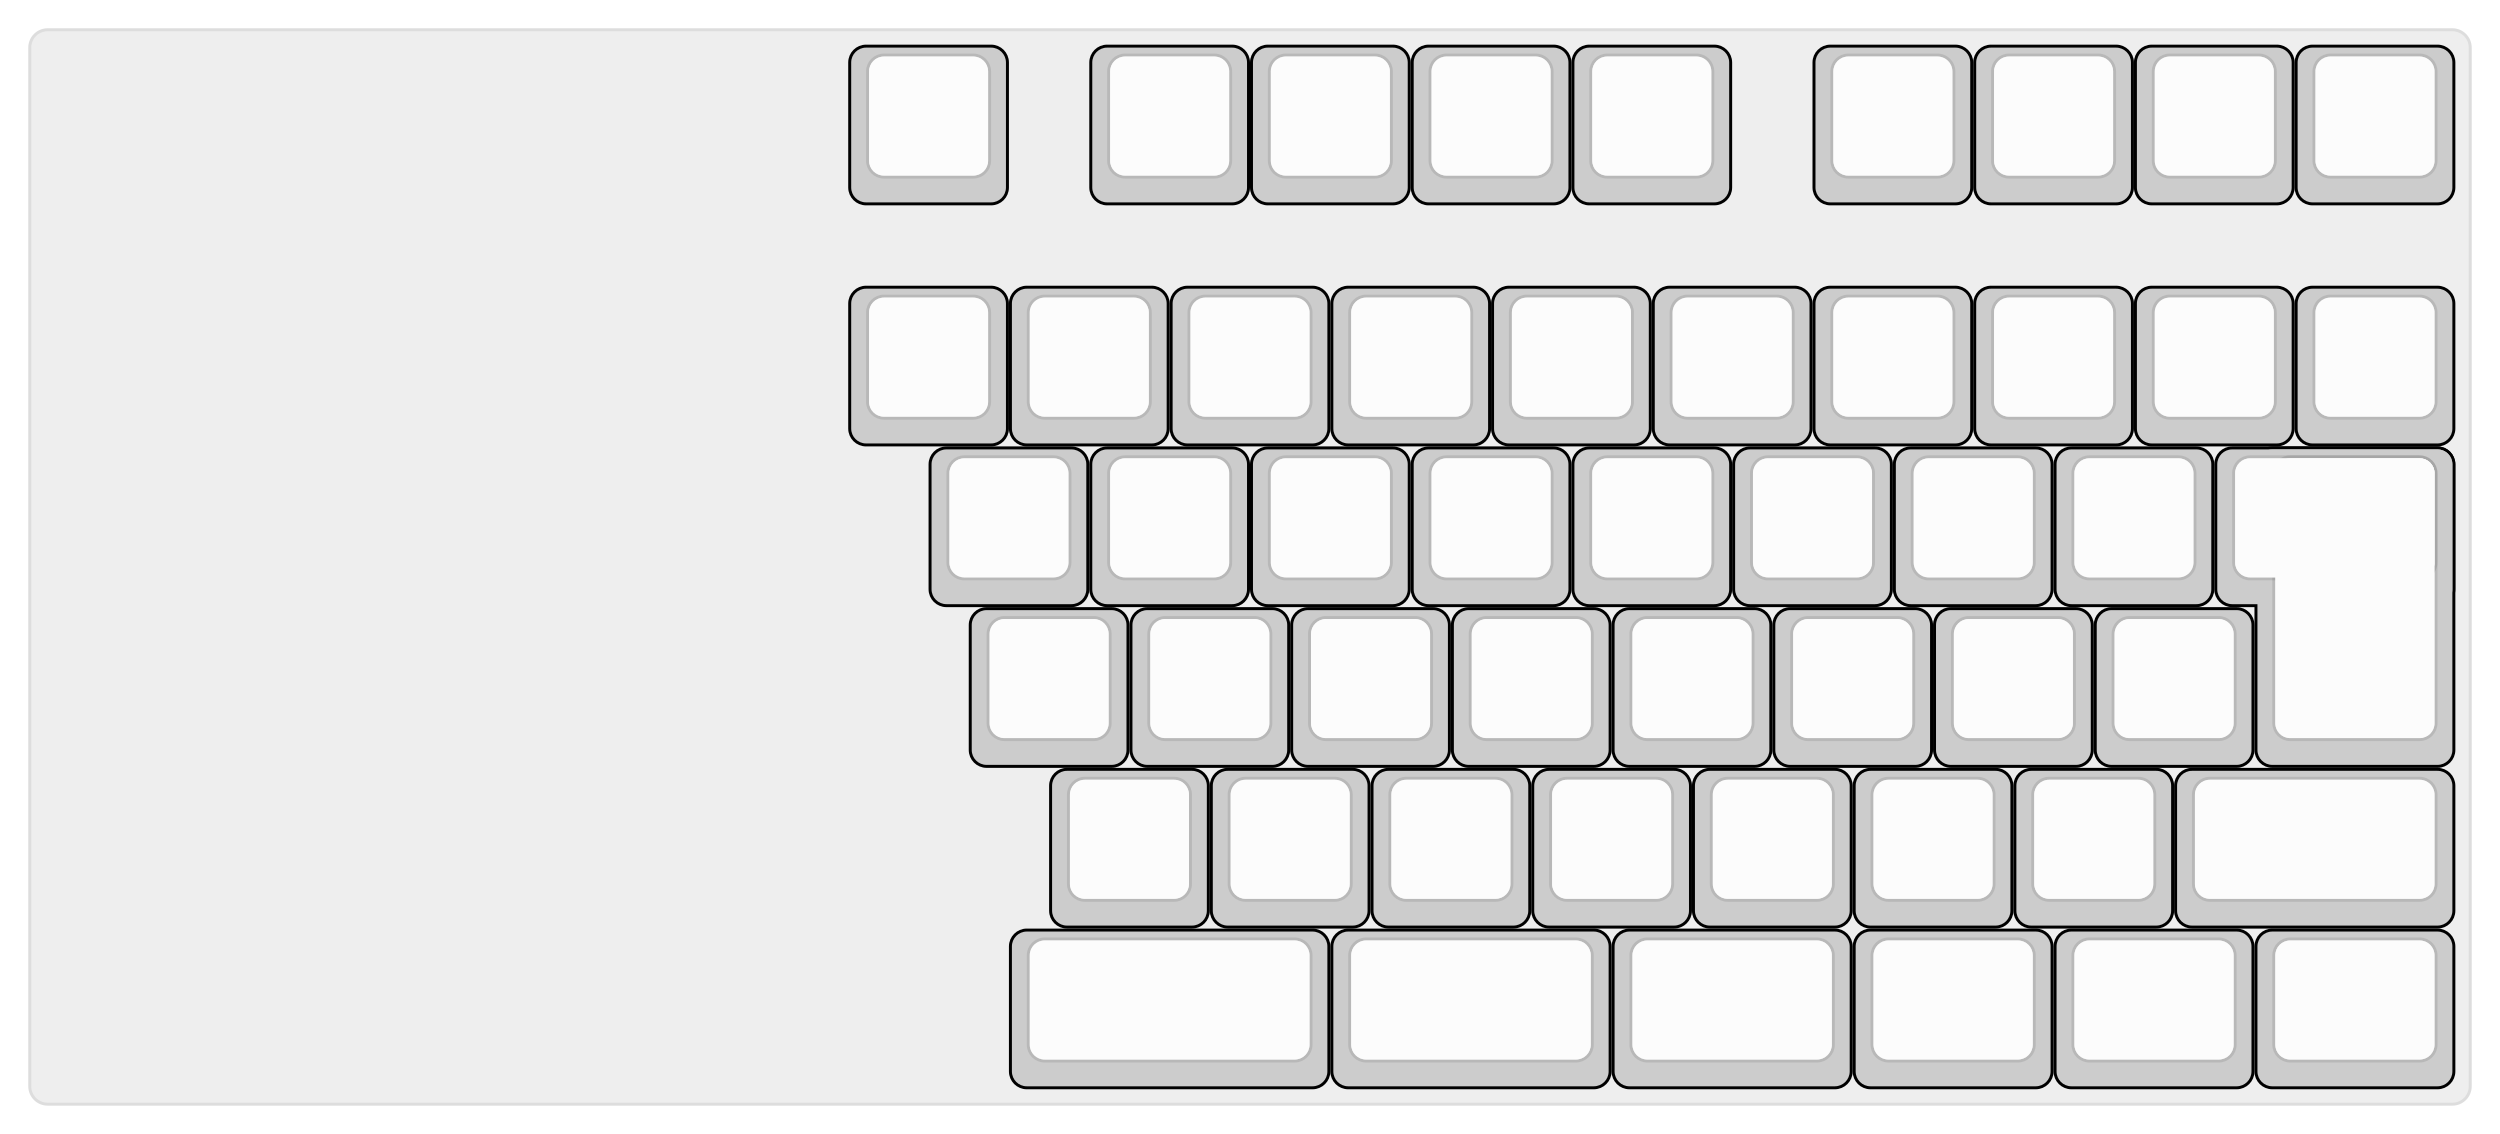
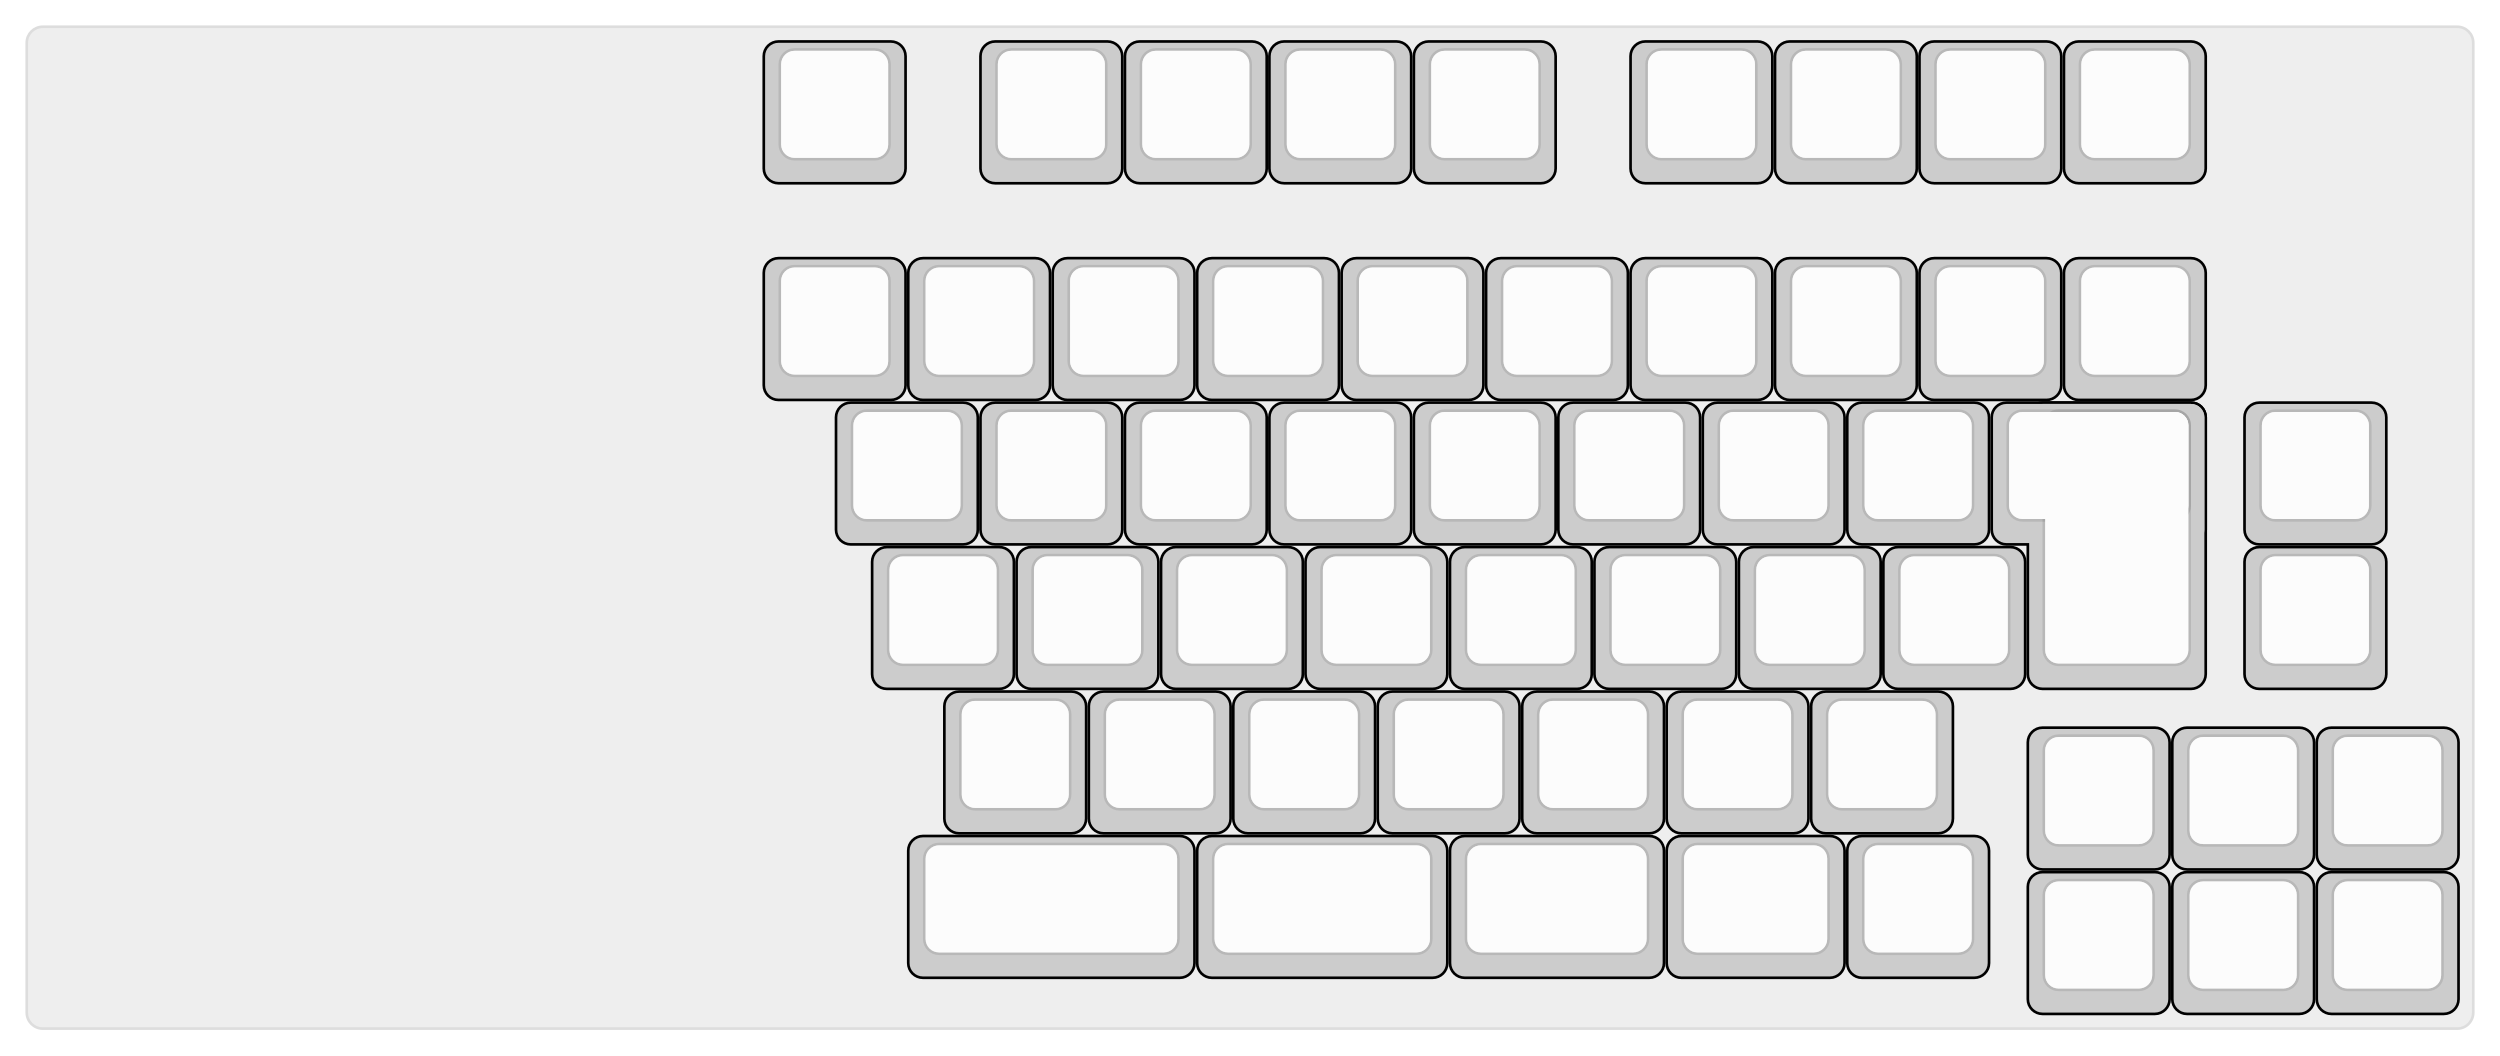
- <svg xmlns="http://www.w3.org/2000/svg" xmlns:xlink="http://www.w3.org/1999/xlink" width="840px" height="381px" viewBox="0 0 840 381">
+ <svg xmlns="http://www.w3.org/2000/svg" xmlns:xlink="http://www.w3.org/1999/xlink" width="934.5px" height="394.5px" viewBox="0 0 934.5 394.5">
  <style type="text/css">
    .keycap .border { stroke: black; stroke-width: 2; }
    .keycap .inner.border { stroke: rgba(0,0,0,.1); }
    </style>
  <defs>
    <linearGradient id="DCS">
      <stop offset="0%" stop-color="black" stop-opacity="0" />
      <stop offset="40%" stop-color="black" stop-opacity="0.1" />
      <stop offset="60%" stop-color="black" stop-opacity="0.1" />
      <stop offset="100%" stop-color="black" stop-opacity="0" />
    </linearGradient>
    <linearGradient id="SPACE" x1="0%" x2="0%" y1="0%" y2="100%">
      <stop offset="0%" stop-color="black" stop-opacity="0.1" />
      <stop offset="20%" stop-color="black" stop-opacity="0.0" />
      <stop offset="40%" stop-color="black" stop-opacity="0.0" />
      <stop offset="100%" stop-color="black" stop-opacity="0.1" />
    </linearGradient>
    <radialGradient id="DSA">
      <stop offset="0%" stop-color="black" stop-opacity="0.1" />
      <stop offset="10%" stop-color="black" stop-opacity="0.1" />
      <stop offset="100%" stop-color="black" stop-opacity="0" />
    </radialGradient>
    <radialGradient id="SA" xlink:href="#DSA" />
  </defs>
  <g transform="translate(10,10)">
-     <rect width="820" height="361" stroke="#ddd" stroke-width="1" fill="#eeeeee" rx="6" />
+     <rect width="914.5" height="374.5" stroke="#ddd" stroke-width="1" fill="#eeeeee" rx="6" />
    <g transform="translate(5,5)">
      <g class="  keycap">
        <rect x="271" y="1" width="52" height="52" rx="5" fill="#cccccc" class="outer border" />
        <rect x="271" y="1" width="52" height="52" rx="5" fill="#cccccc" />
        <rect x="277" y="4" width="40" height="40" rx="5" fill="#fcfcfc" class="inner border" />
        <rect x="277" y="4" width="40" height="40" rx="5" fill="#fcfcfc" />
      </g>
      <g class="  keycap">
        <rect x="352" y="1" width="52" height="52" rx="5" fill="#cccccc" class="outer border" />
        <rect x="352" y="1" width="52" height="52" rx="5" fill="#cccccc" />
        <rect x="358" y="4" width="40" height="40" rx="5" fill="#fcfcfc" class="inner border" />
        <rect x="358" y="4" width="40" height="40" rx="5" fill="#fcfcfc" />
      </g>
      <g class="  keycap">
        <rect x="406" y="1" width="52" height="52" rx="5" fill="#cccccc" class="outer border" />
        <rect x="406" y="1" width="52" height="52" rx="5" fill="#cccccc" />
        <rect x="412" y="4" width="40" height="40" rx="5" fill="#fcfcfc" class="inner border" />
        <rect x="412" y="4" width="40" height="40" rx="5" fill="#fcfcfc" />
      </g>
      <g class="  keycap">
        <rect x="460" y="1" width="52" height="52" rx="5" fill="#cccccc" class="outer border" />
        <rect x="460" y="1" width="52" height="52" rx="5" fill="#cccccc" />
        <rect x="466" y="4" width="40" height="40" rx="5" fill="#fcfcfc" class="inner border" />
        <rect x="466" y="4" width="40" height="40" rx="5" fill="#fcfcfc" />
      </g>
      <g class="  keycap">
        <rect x="514" y="1" width="52" height="52" rx="5" fill="#cccccc" class="outer border" />
        <rect x="514" y="1" width="52" height="52" rx="5" fill="#cccccc" />
        <rect x="520" y="4" width="40" height="40" rx="5" fill="#fcfcfc" class="inner border" />
        <rect x="520" y="4" width="40" height="40" rx="5" fill="#fcfcfc" />
      </g>
      <g class="  keycap">
        <rect x="595" y="1" width="52" height="52" rx="5" fill="#cccccc" class="outer border" />
        <rect x="595" y="1" width="52" height="52" rx="5" fill="#cccccc" />
        <rect x="601" y="4" width="40" height="40" rx="5" fill="#fcfcfc" class="inner border" />
        <rect x="601" y="4" width="40" height="40" rx="5" fill="#fcfcfc" />
      </g>
      <g class="  keycap">
        <rect x="649" y="1" width="52" height="52" rx="5" fill="#cccccc" class="outer border" />
        <rect x="649" y="1" width="52" height="52" rx="5" fill="#cccccc" />
        <rect x="655" y="4" width="40" height="40" rx="5" fill="#fcfcfc" class="inner border" />
        <rect x="655" y="4" width="40" height="40" rx="5" fill="#fcfcfc" />
      </g>
      <g class="  keycap">
        <rect x="703" y="1" width="52" height="52" rx="5" fill="#cccccc" class="outer border" />
        <rect x="703" y="1" width="52" height="52" rx="5" fill="#cccccc" />
        <rect x="709" y="4" width="40" height="40" rx="5" fill="#fcfcfc" class="inner border" />
        <rect x="709" y="4" width="40" height="40" rx="5" fill="#fcfcfc" />
      </g>
      <g class="  keycap">
        <rect x="757" y="1" width="52" height="52" rx="5" fill="#cccccc" class="outer border" />
        <rect x="757" y="1" width="52" height="52" rx="5" fill="#cccccc" />
        <rect x="763" y="4" width="40" height="40" rx="5" fill="#fcfcfc" class="inner border" />
        <rect x="763" y="4" width="40" height="40" rx="5" fill="#fcfcfc" />
      </g>
      <g class="  keycap">
        <rect x="271" y="82" width="52" height="52" rx="5" fill="#cccccc" class="outer border" />
        <rect x="271" y="82" width="52" height="52" rx="5" fill="#cccccc" />
        <rect x="277" y="85" width="40" height="40" rx="5" fill="#fcfcfc" class="inner border" />
        <rect x="277" y="85" width="40" height="40" rx="5" fill="#fcfcfc" />
      </g>
      <g class="  keycap">
        <rect x="325" y="82" width="52" height="52" rx="5" fill="#cccccc" class="outer border" />
        <rect x="325" y="82" width="52" height="52" rx="5" fill="#cccccc" />
        <rect x="331" y="85" width="40" height="40" rx="5" fill="#fcfcfc" class="inner border" />
        <rect x="331" y="85" width="40" height="40" rx="5" fill="#fcfcfc" />
      </g>
      <g class="  keycap">
        <rect x="379" y="82" width="52" height="52" rx="5" fill="#cccccc" class="outer border" />
        <rect x="379" y="82" width="52" height="52" rx="5" fill="#cccccc" />
        <rect x="385" y="85" width="40" height="40" rx="5" fill="#fcfcfc" class="inner border" />
        <rect x="385" y="85" width="40" height="40" rx="5" fill="#fcfcfc" />
      </g>
      <g class="  keycap">
        <rect x="433" y="82" width="52" height="52" rx="5" fill="#cccccc" class="outer border" />
        <rect x="433" y="82" width="52" height="52" rx="5" fill="#cccccc" />
        <rect x="439" y="85" width="40" height="40" rx="5" fill="#fcfcfc" class="inner border" />
        <rect x="439" y="85" width="40" height="40" rx="5" fill="#fcfcfc" />
      </g>
      <g class="  keycap">
        <rect x="487" y="82" width="52" height="52" rx="5" fill="#cccccc" class="outer border" />
        <rect x="487" y="82" width="52" height="52" rx="5" fill="#cccccc" />
        <rect x="493" y="85" width="40" height="40" rx="5" fill="#fcfcfc" class="inner border" />
        <rect x="493" y="85" width="40" height="40" rx="5" fill="#fcfcfc" />
      </g>
      <g class="  keycap">
        <rect x="541" y="82" width="52" height="52" rx="5" fill="#cccccc" class="outer border" />
        <rect x="541" y="82" width="52" height="52" rx="5" fill="#cccccc" />
        <rect x="547" y="85" width="40" height="40" rx="5" fill="#fcfcfc" class="inner border" />
        <rect x="547" y="85" width="40" height="40" rx="5" fill="#fcfcfc" />
      </g>
      <g class="  keycap">
        <rect x="595" y="82" width="52" height="52" rx="5" fill="#cccccc" class="outer border" />
        <rect x="595" y="82" width="52" height="52" rx="5" fill="#cccccc" />
        <rect x="601" y="85" width="40" height="40" rx="5" fill="#fcfcfc" class="inner border" />
        <rect x="601" y="85" width="40" height="40" rx="5" fill="#fcfcfc" />
      </g>
      <g class="  keycap">
        <rect x="649" y="82" width="52" height="52" rx="5" fill="#cccccc" class="outer border" />
        <rect x="649" y="82" width="52" height="52" rx="5" fill="#cccccc" />
        <rect x="655" y="85" width="40" height="40" rx="5" fill="#fcfcfc" class="inner border" />
        <rect x="655" y="85" width="40" height="40" rx="5" fill="#fcfcfc" />
      </g>
      <g class="  keycap">
        <rect x="703" y="82" width="52" height="52" rx="5" fill="#cccccc" class="outer border" />
        <rect x="703" y="82" width="52" height="52" rx="5" fill="#cccccc" />
        <rect x="709" y="85" width="40" height="40" rx="5" fill="#fcfcfc" class="inner border" />
        <rect x="709" y="85" width="40" height="40" rx="5" fill="#fcfcfc" />
      </g>
      <g class="  keycap">
        <rect x="757" y="82" width="52" height="52" rx="5" fill="#cccccc" class="outer border" />
        <rect x="757" y="82" width="52" height="52" rx="5" fill="#cccccc" />
        <rect x="763" y="85" width="40" height="40" rx="5" fill="#fcfcfc" class="inner border" />
        <rect x="763" y="85" width="40" height="40" rx="5" fill="#fcfcfc" />
      </g>
      <g class="  keycap">
        <rect x="298" y="136" width="52" height="52" rx="5" fill="#cccccc" class="outer border" />
        <rect x="298" y="136" width="52" height="52" rx="5" fill="#cccccc" />
        <rect x="304" y="139" width="40" height="40" rx="5" fill="#fcfcfc" class="inner border" />
        <rect x="304" y="139" width="40" height="40" rx="5" fill="#fcfcfc" />
      </g>
      <g class="  keycap">
        <rect x="352" y="136" width="52" height="52" rx="5" fill="#cccccc" class="outer border" />
        <rect x="352" y="136" width="52" height="52" rx="5" fill="#cccccc" />
        <rect x="358" y="139" width="40" height="40" rx="5" fill="#fcfcfc" class="inner border" />
        <rect x="358" y="139" width="40" height="40" rx="5" fill="#fcfcfc" />
      </g>
      <g class="  keycap">
        <rect x="406" y="136" width="52" height="52" rx="5" fill="#cccccc" class="outer border" />
        <rect x="406" y="136" width="52" height="52" rx="5" fill="#cccccc" />
        <rect x="412" y="139" width="40" height="40" rx="5" fill="#fcfcfc" class="inner border" />
        <rect x="412" y="139" width="40" height="40" rx="5" fill="#fcfcfc" />
      </g>
      <g class="  keycap">
        <rect x="460" y="136" width="52" height="52" rx="5" fill="#cccccc" class="outer border" />
        <rect x="460" y="136" width="52" height="52" rx="5" fill="#cccccc" />
        <rect x="466" y="139" width="40" height="40" rx="5" fill="#fcfcfc" class="inner border" />
        <rect x="466" y="139" width="40" height="40" rx="5" fill="#fcfcfc" />
      </g>
      <g class="  keycap">
        <rect x="514" y="136" width="52" height="52" rx="5" fill="#cccccc" class="outer border" />
        <rect x="514" y="136" width="52" height="52" rx="5" fill="#cccccc" />
        <rect x="520" y="139" width="40" height="40" rx="5" fill="#fcfcfc" class="inner border" />
        <rect x="520" y="139" width="40" height="40" rx="5" fill="#fcfcfc" />
      </g>
      <g class="  keycap">
        <rect x="568" y="136" width="52" height="52" rx="5" fill="#cccccc" class="outer border" />
        <rect x="568" y="136" width="52" height="52" rx="5" fill="#cccccc" />
        <rect x="574" y="139" width="40" height="40" rx="5" fill="#fcfcfc" class="inner border" />
        <rect x="574" y="139" width="40" height="40" rx="5" fill="#fcfcfc" />
      </g>
      <g class="  keycap">
        <rect x="622" y="136" width="52" height="52" rx="5" fill="#cccccc" class="outer border" />
        <rect x="622" y="136" width="52" height="52" rx="5" fill="#cccccc" />
        <rect x="628" y="139" width="40" height="40" rx="5" fill="#fcfcfc" class="inner border" />
        <rect x="628" y="139" width="40" height="40" rx="5" fill="#fcfcfc" />
      </g>
      <g class="  keycap">
        <rect x="676" y="136" width="52" height="52" rx="5" fill="#cccccc" class="outer border" />
        <rect x="676" y="136" width="52" height="52" rx="5" fill="#cccccc" />
        <rect x="682" y="139" width="40" height="40" rx="5" fill="#fcfcfc" class="inner border" />
        <rect x="682" y="139" width="40" height="40" rx="5" fill="#fcfcfc" />
      </g>
      <g class="  keycap">
        <rect x="743.5" y="136" width="65.5" height="106" rx="5" fill="#cccccc" class="outer border" />
        <rect x="730" y="136" width="79" height="52" rx="5" fill="#cccccc" class="outer border" />
        <rect x="743.5" y="136" width="65.5" height="106" rx="5" fill="#cccccc" />
        <rect x="730" y="136" width="79" height="52" rx="5" fill="#cccccc" />
        <rect x="749.5" y="139" width="53.5" height="94" rx="5" fill="#fcfcfc" class="inner border" />
        <rect x="736" y="139" width="67" height="40" rx="5" fill="#fcfcfc" class="inner border" />
        <rect x="749.5" y="139" width="53.5" height="94" rx="5" fill="#fcfcfc" />
        <rect x="736" y="139" width="67" height="40" rx="5" fill="#fcfcfc" />
      </g>
      <g class="  keycap">
+         <rect x="824.5" y="136" width="52" height="52" rx="5" fill="#cccccc" class="outer border" />
+         <rect x="824.5" y="136" width="52" height="52" rx="5" fill="#cccccc" />
+         <rect x="830.5" y="139" width="40" height="40" rx="5" fill="#fcfcfc" class="inner border" />
+         <rect x="830.5" y="139" width="40" height="40" rx="5" fill="#fcfcfc" />
+       </g>
+       <g class="  keycap">
        <rect x="311.5" y="190" width="52" height="52" rx="5" fill="#cccccc" class="outer border" />
        <rect x="311.5" y="190" width="52" height="52" rx="5" fill="#cccccc" />
        <rect x="317.5" y="193" width="40" height="40" rx="5" fill="#fcfcfc" class="inner border" />
        <rect x="317.5" y="193" width="40" height="40" rx="5" fill="#fcfcfc" />
      </g>
      <g class="  keycap">
        <rect x="365.5" y="190" width="52" height="52" rx="5" fill="#cccccc" class="outer border" />
        <rect x="365.5" y="190" width="52" height="52" rx="5" fill="#cccccc" />
        <rect x="371.5" y="193" width="40" height="40" rx="5" fill="#fcfcfc" class="inner border" />
        <rect x="371.5" y="193" width="40" height="40" rx="5" fill="#fcfcfc" />
      </g>
      <g class="  keycap">
        <rect x="419.5" y="190" width="52" height="52" rx="5" fill="#cccccc" class="outer border" />
        <rect x="419.5" y="190" width="52" height="52" rx="5" fill="#cccccc" />
        <rect x="425.5" y="193" width="40" height="40" rx="5" fill="#fcfcfc" class="inner border" />
        <rect x="425.5" y="193" width="40" height="40" rx="5" fill="#fcfcfc" />
      </g>
      <g class="  keycap">
        <rect x="473.5" y="190" width="52" height="52" rx="5" fill="#cccccc" class="outer border" />
        <rect x="473.5" y="190" width="52" height="52" rx="5" fill="#cccccc" />
        <rect x="479.5" y="193" width="40" height="40" rx="5" fill="#fcfcfc" class="inner border" />
        <rect x="479.5" y="193" width="40" height="40" rx="5" fill="#fcfcfc" />
      </g>
      <g class="  keycap">
        <rect x="527.5" y="190" width="52" height="52" rx="5" fill="#cccccc" class="outer border" />
        <rect x="527.5" y="190" width="52" height="52" rx="5" fill="#cccccc" />
        <rect x="533.5" y="193" width="40" height="40" rx="5" fill="#fcfcfc" class="inner border" />
        <rect x="533.5" y="193" width="40" height="40" rx="5" fill="#fcfcfc" />
      </g>
      <g class="  keycap">
        <rect x="581.5" y="190" width="52" height="52" rx="5" fill="#cccccc" class="outer border" />
        <rect x="581.5" y="190" width="52" height="52" rx="5" fill="#cccccc" />
        <rect x="587.5" y="193" width="40" height="40" rx="5" fill="#fcfcfc" class="inner border" />
        <rect x="587.5" y="193" width="40" height="40" rx="5" fill="#fcfcfc" />
      </g>
      <g class="  keycap">
        <rect x="635.5" y="190" width="52" height="52" rx="5" fill="#cccccc" class="outer border" />
        <rect x="635.5" y="190" width="52" height="52" rx="5" fill="#cccccc" />
        <rect x="641.5" y="193" width="40" height="40" rx="5" fill="#fcfcfc" class="inner border" />
        <rect x="641.5" y="193" width="40" height="40" rx="5" fill="#fcfcfc" />
      </g>
      <g class="  keycap">
        <rect x="689.5" y="190" width="52" height="52" rx="5" fill="#cccccc" class="outer border" />
        <rect x="689.5" y="190" width="52" height="52" rx="5" fill="#cccccc" />
        <rect x="695.5" y="193" width="40" height="40" rx="5" fill="#fcfcfc" class="inner border" />
        <rect x="695.5" y="193" width="40" height="40" rx="5" fill="#fcfcfc" />
      </g>
      <g class="  keycap">
+         <rect x="824.5" y="190" width="52" height="52" rx="5" fill="#cccccc" class="outer border" />
+         <rect x="824.5" y="190" width="52" height="52" rx="5" fill="#cccccc" />
+         <rect x="830.5" y="193" width="40" height="40" rx="5" fill="#fcfcfc" class="inner border" />
+         <rect x="830.5" y="193" width="40" height="40" rx="5" fill="#fcfcfc" />
+       </g>
+       <g class="  keycap">
        <rect x="338.5" y="244" width="52" height="52" rx="5" fill="#cccccc" class="outer border" />
        <rect x="338.5" y="244" width="52" height="52" rx="5" fill="#cccccc" />
        <rect x="344.5" y="247" width="40" height="40" rx="5" fill="#fcfcfc" class="inner border" />
        <rect x="344.5" y="247" width="40" height="40" rx="5" fill="#fcfcfc" />
      </g>
      <g class="  keycap">
        <rect x="392.5" y="244" width="52" height="52" rx="5" fill="#cccccc" class="outer border" />
        <rect x="392.5" y="244" width="52" height="52" rx="5" fill="#cccccc" />
        <rect x="398.5" y="247" width="40" height="40" rx="5" fill="#fcfcfc" class="inner border" />
        <rect x="398.5" y="247" width="40" height="40" rx="5" fill="#fcfcfc" />
      </g>
      <g class="  keycap">
        <rect x="446.5" y="244" width="52" height="52" rx="5" fill="#cccccc" class="outer border" />
        <rect x="446.5" y="244" width="52" height="52" rx="5" fill="#cccccc" />
        <rect x="452.5" y="247" width="40" height="40" rx="5" fill="#fcfcfc" class="inner border" />
        <rect x="452.5" y="247" width="40" height="40" rx="5" fill="#fcfcfc" />
      </g>
      <g class="  keycap">
        <rect x="500.5" y="244" width="52" height="52" rx="5" fill="#cccccc" class="outer border" />
        <rect x="500.5" y="244" width="52" height="52" rx="5" fill="#cccccc" />
        <rect x="506.5" y="247" width="40" height="40" rx="5" fill="#fcfcfc" class="inner border" />
        <rect x="506.5" y="247" width="40" height="40" rx="5" fill="#fcfcfc" />
      </g>
      <g class="  keycap">
        <rect x="554.5" y="244" width="52" height="52" rx="5" fill="#cccccc" class="outer border" />
        <rect x="554.5" y="244" width="52" height="52" rx="5" fill="#cccccc" />
        <rect x="560.5" y="247" width="40" height="40" rx="5" fill="#fcfcfc" class="inner border" />
        <rect x="560.5" y="247" width="40" height="40" rx="5" fill="#fcfcfc" />
      </g>
      <g class="  keycap">
        <rect x="608.5" y="244" width="52" height="52" rx="5" fill="#cccccc" class="outer border" />
        <rect x="608.5" y="244" width="52" height="52" rx="5" fill="#cccccc" />
        <rect x="614.5" y="247" width="40" height="40" rx="5" fill="#fcfcfc" class="inner border" />
        <rect x="614.5" y="247" width="40" height="40" rx="5" fill="#fcfcfc" />
      </g>
      <g class="  keycap">
        <rect x="662.5" y="244" width="52" height="52" rx="5" fill="#cccccc" class="outer border" />
        <rect x="662.5" y="244" width="52" height="52" rx="5" fill="#cccccc" />
        <rect x="668.5" y="247" width="40" height="40" rx="5" fill="#fcfcfc" class="inner border" />
        <rect x="668.5" y="247" width="40" height="40" rx="5" fill="#fcfcfc" />
      </g>
      <g class="  keycap">
-         <rect x="716.5" y="244" width="92.5" height="52" rx="5" fill="#cccccc" class="outer border" />
-         <rect x="716.5" y="244" width="92.5" height="52" rx="5" fill="#cccccc" />
-         <rect x="722.5" y="247" width="80.5" height="40" rx="5" fill="#fcfcfc" class="inner border" />
-         <rect x="722.5" y="247" width="80.5" height="40" rx="5" fill="#fcfcfc" />
+         <rect x="743.5" y="257.5" width="52" height="52" rx="5" fill="#cccccc" class="outer border" />
+         <rect x="743.5" y="257.5" width="52" height="52" rx="5" fill="#cccccc" />
+         <rect x="749.5" y="260.5" width="40" height="40" rx="5" fill="#fcfcfc" class="inner border" />
+         <rect x="749.5" y="260.5" width="40" height="40" rx="5" fill="#fcfcfc" />
+       </g>
+       <g class="  keycap">
+         <rect x="797.5" y="257.5" width="52" height="52" rx="5" fill="#cccccc" class="outer border" />
+         <rect x="797.5" y="257.5" width="52" height="52" rx="5" fill="#cccccc" />
+         <rect x="803.5" y="260.5" width="40" height="40" rx="5" fill="#fcfcfc" class="inner border" />
+         <rect x="803.5" y="260.5" width="40" height="40" rx="5" fill="#fcfcfc" />
+       </g>
+       <g class="  keycap">
+         <rect x="851.5" y="257.5" width="52" height="52" rx="5" fill="#cccccc" class="outer border" />
+         <rect x="851.5" y="257.5" width="52" height="52" rx="5" fill="#cccccc" />
+         <rect x="857.5" y="260.5" width="40" height="40" rx="5" fill="#fcfcfc" class="inner border" />
+         <rect x="857.5" y="260.5" width="40" height="40" rx="5" fill="#fcfcfc" />
      </g>
      <g class="  keycap">
        <rect x="325" y="298" width="106" height="52" rx="5" fill="#cccccc" class="outer border" />
        <rect x="325" y="298" width="106" height="52" rx="5" fill="#cccccc" />
        <rect x="331" y="301" width="94" height="40" rx="5" fill="#fcfcfc" class="inner border" />
        <rect x="331" y="301" width="94" height="40" rx="5" fill="#fcfcfc" />
      </g>
      <g class="  keycap">
        <rect x="433" y="298" width="92.5" height="52" rx="5" fill="#cccccc" class="outer border" />
        <rect x="433" y="298" width="92.5" height="52" rx="5" fill="#cccccc" />
        <rect x="439" y="301" width="80.5" height="40" rx="5" fill="#fcfcfc" class="inner border" />
        <rect x="439" y="301" width="80.5" height="40" rx="5" fill="#fcfcfc" />
      </g>
      <g class="  keycap">
        <rect x="527.5" y="298" width="79" height="52" rx="5" fill="#cccccc" class="outer border" />
        <rect x="527.5" y="298" width="79" height="52" rx="5" fill="#cccccc" />
        <rect x="533.5" y="301" width="67" height="40" rx="5" fill="#fcfcfc" class="inner border" />
        <rect x="533.5" y="301" width="67" height="40" rx="5" fill="#fcfcfc" />
      </g>
      <g class="  keycap">
        <rect x="608.5" y="298" width="65.5" height="52" rx="5" fill="#cccccc" class="outer border" />
        <rect x="608.5" y="298" width="65.5" height="52" rx="5" fill="#cccccc" />
        <rect x="614.5" y="301" width="53.5" height="40" rx="5" fill="#fcfcfc" class="inner border" />
        <rect x="614.5" y="301" width="53.5" height="40" rx="5" fill="#fcfcfc" />
      </g>
      <g class="  keycap">
-         <rect x="676" y="298" width="65.5" height="52" rx="5" fill="#cccccc" class="outer border" />
-         <rect x="676" y="298" width="65.5" height="52" rx="5" fill="#cccccc" />
-         <rect x="682" y="301" width="53.5" height="40" rx="5" fill="#fcfcfc" class="inner border" />
-         <rect x="682" y="301" width="53.5" height="40" rx="5" fill="#fcfcfc" />
-       </g>
-       <g class="  keycap">
-         <rect x="743.5" y="298" width="65.5" height="52" rx="5" fill="#cccccc" class="outer border" />
-         <rect x="743.5" y="298" width="65.5" height="52" rx="5" fill="#cccccc" />
-         <rect x="749.5" y="301" width="53.5" height="40" rx="5" fill="#fcfcfc" class="inner border" />
-         <rect x="749.5" y="301" width="53.5" height="40" rx="5" fill="#fcfcfc" />
+         <rect x="676" y="298" width="52" height="52" rx="5" fill="#cccccc" class="outer border" />
+         <rect x="676" y="298" width="52" height="52" rx="5" fill="#cccccc" />
+         <rect x="682" y="301" width="40" height="40" rx="5" fill="#fcfcfc" class="inner border" />
+         <rect x="682" y="301" width="40" height="40" rx="5" fill="#fcfcfc" />
+       </g>
+       <g class="  keycap">
+         <rect x="743.5" y="311.5" width="52" height="52" rx="5" fill="#cccccc" class="outer border" />
+         <rect x="743.5" y="311.5" width="52" height="52" rx="5" fill="#cccccc" />
+         <rect x="749.5" y="314.5" width="40" height="40" rx="5" fill="#fcfcfc" class="inner border" />
+         <rect x="749.5" y="314.5" width="40" height="40" rx="5" fill="#fcfcfc" />
+       </g>
+       <g class="  keycap">
+         <rect x="797.5" y="311.5" width="52" height="52" rx="5" fill="#cccccc" class="outer border" />
+         <rect x="797.5" y="311.5" width="52" height="52" rx="5" fill="#cccccc" />
+         <rect x="803.5" y="314.5" width="40" height="40" rx="5" fill="#fcfcfc" class="inner border" />
+         <rect x="803.5" y="314.5" width="40" height="40" rx="5" fill="#fcfcfc" />
+       </g>
+       <g class="  keycap">
+         <rect x="851.5" y="311.5" width="52" height="52" rx="5" fill="#cccccc" class="outer border" />
+         <rect x="851.5" y="311.5" width="52" height="52" rx="5" fill="#cccccc" />
+         <rect x="857.5" y="314.5" width="40" height="40" rx="5" fill="#fcfcfc" class="inner border" />
+         <rect x="857.5" y="314.5" width="40" height="40" rx="5" fill="#fcfcfc" />
      </g>
    </g>
  </g>
</svg>
